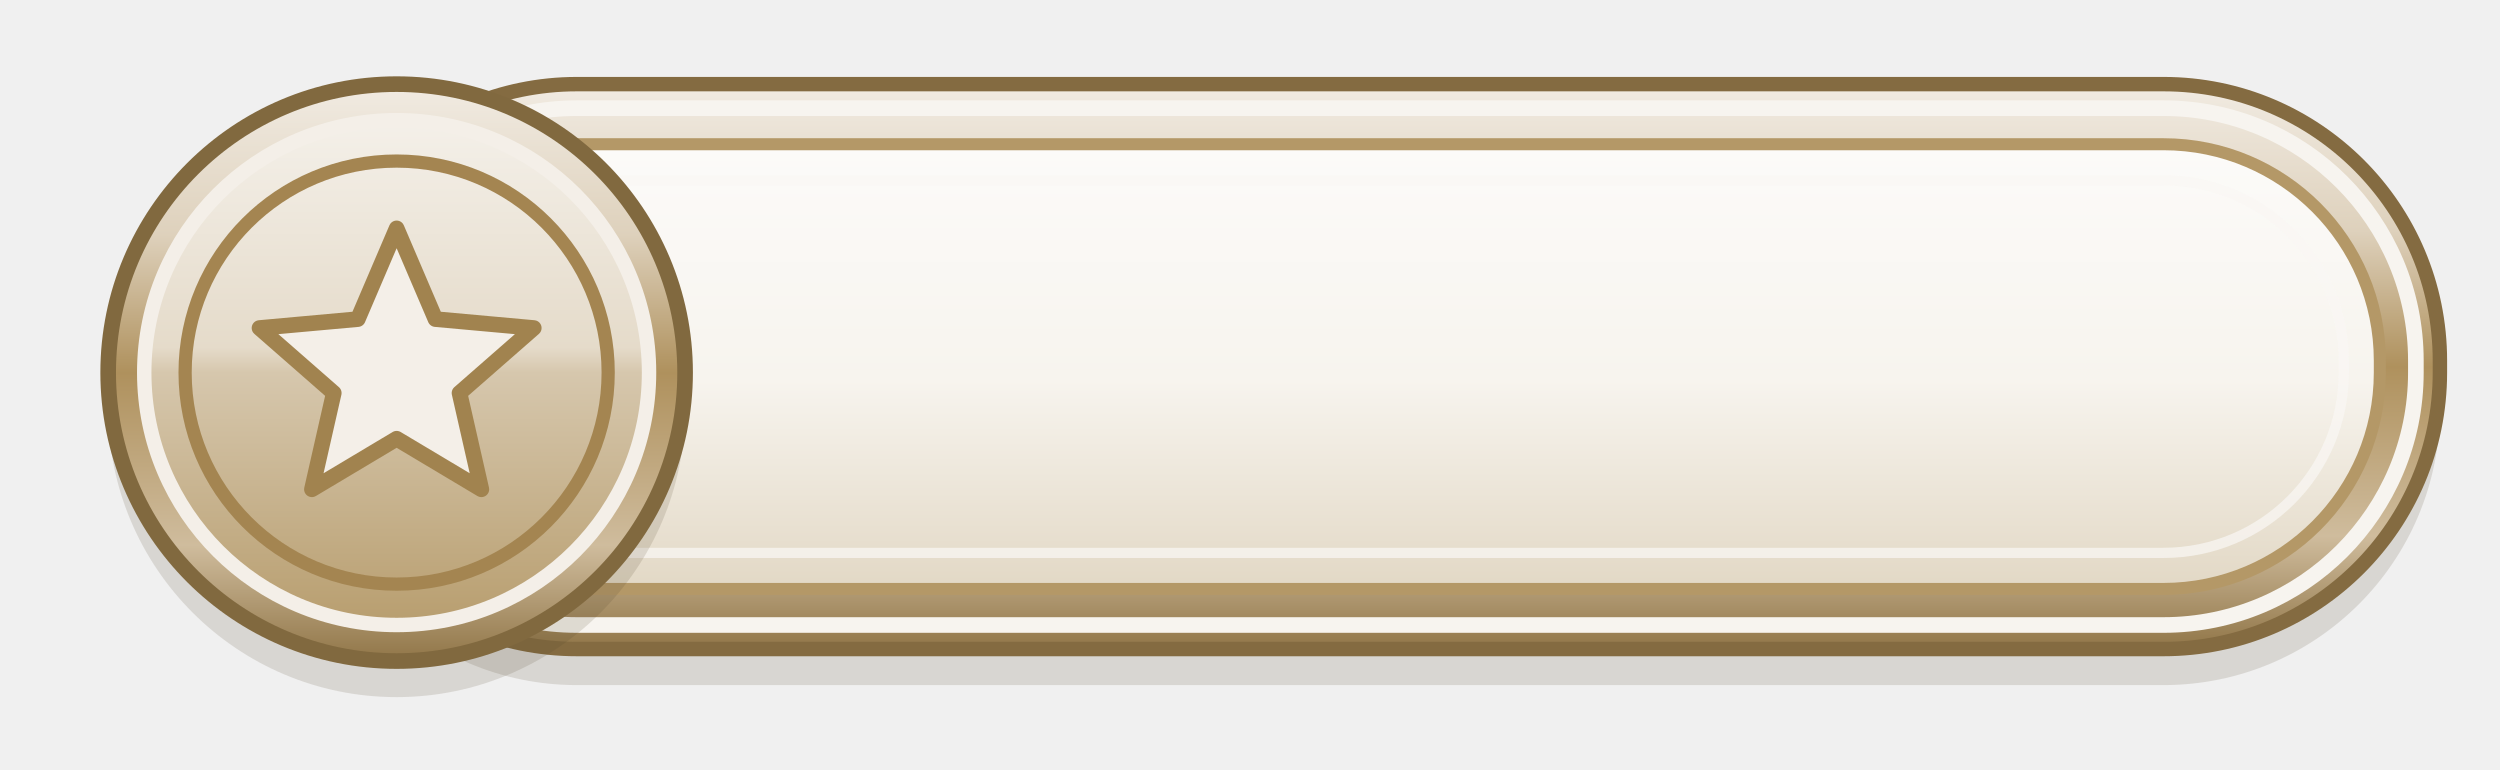
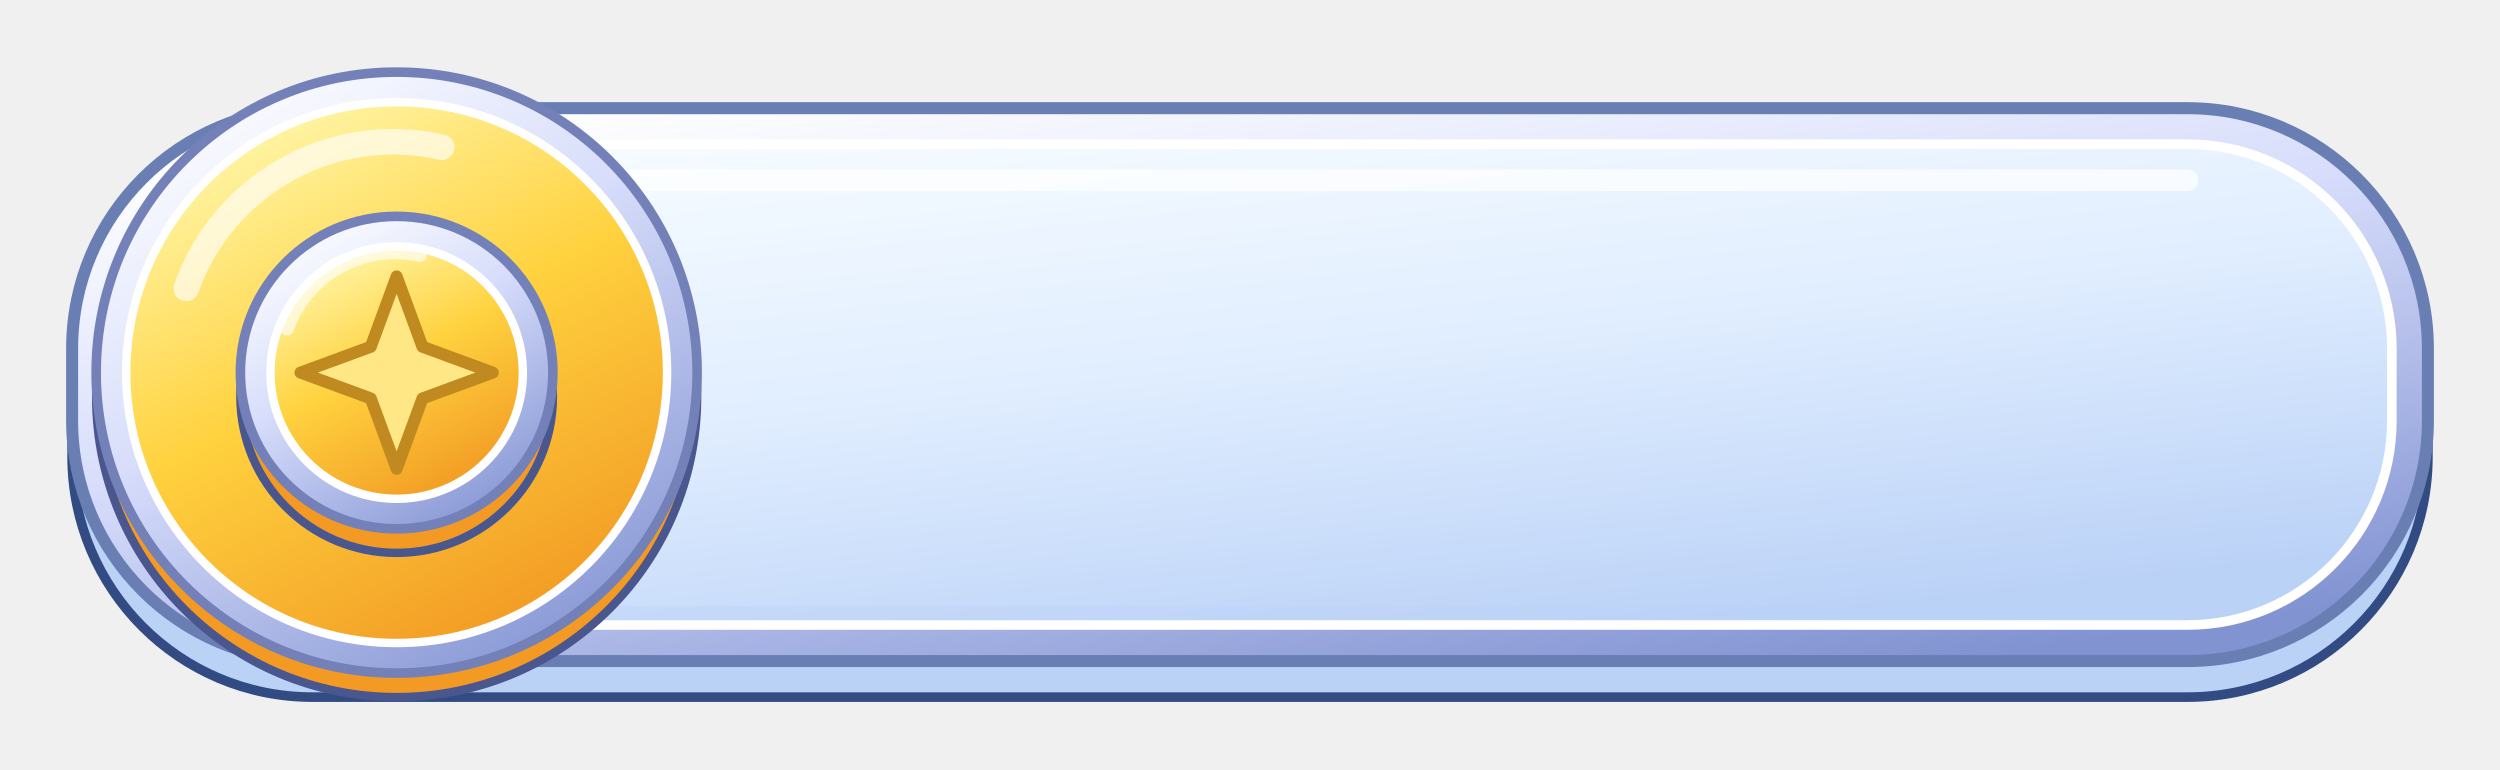
<svg xmlns="http://www.w3.org/2000/svg" width="208" height="64" viewBox="0 0 208 64" role="img" aria-labelledby="currency_coin-title currency_coin-desc">
  <defs>
-     <linearGradient id="currency_coin-paper" x1="0" y1="0" x2="0" y2="1">
-       <stop offset="0%" stop-color="#fcfbf9" />
-       <stop offset="53%" stop-color="#f7f4ee" />
-       <stop offset="100%" stop-color="#e2d8c5" />
+     <linearGradient id="u-blue" x1=".18" y1="0" x2=".7" y2="1">
+       <stop stop-color="#C9F6FF" />
+       <stop offset=".48" stop-color="#5CB9FA" />
+       <stop offset="1" stop-color="#426DD2" />
+     </linearGradient>
+     <linearGradient id="u-violet" x1=".18" y1="0" x2=".7" y2="1">
+       <stop stop-color="#F0BEFF" />
+       <stop offset=".48" stop-color="#B378F3" />
+       <stop offset="1" stop-color="#7750D5" />
+     </linearGradient>
+     <linearGradient id="u-gold" x1=".18" y1="0" x2=".7" y2="1">
+       <stop stop-color="#FFFAB4" />
+       <stop offset=".48" stop-color="#FFD23F" />
+       <stop offset="1" stop-color="#F29A23" />
+     </linearGradient>
+     <linearGradient id="u-lime" x1=".18" y1="0" x2=".7" y2="1">
+       <stop stop-color="#E6FF9D" />
+       <stop offset=".48" stop-color="#A0EE28" />
+       <stop offset="1" stop-color="#4DB51B" />
+     </linearGradient>
+     <linearGradient id="u-red" x1=".18" y1="0" x2=".7" y2="1">
+       <stop stop-color="#FFC0CE" />
+       <stop offset=".48" stop-color="#FF6585" />
+       <stop offset="1" stop-color="#CE386A" />
+     </linearGradient>
+     <linearGradient id="u-cream" x1=".18" y1="0" x2=".7" y2="1">
+       <stop stop-color="#FFFFF5" />
+       <stop offset=".48" stop-color="#FFF1CF" />
+       <stop offset="1" stop-color="#F3DFAE" />
+     </linearGradient>
+     <linearGradient id="u-paper" x1=".18" y1="0" x2=".7" y2="1">
+       <stop stop-color="#F7FCFF" />
+       <stop offset=".48" stop-color="#E1EEFF" />
+       <stop offset="1" stop-color="#BBD2F7" />
+     </linearGradient>
+     <linearGradient id="u-silver" x1=".18" y1="0" x2=".7" y2="1">
+       <stop stop-color="#FFFFFF" />
+       <stop offset=".48" stop-color="#D9E8F7" />
+       <stop offset="1" stop-color="#95AFD4" />
+     </linearGradient>
+     <linearGradient id="u-bronze" x1=".18" y1="0" x2=".7" y2="1">
+       <stop stop-color="#FFE3AD" />
+       <stop offset=".48" stop-color="#F4B269" />
+       <stop offset="1" stop-color="#C77D4B" />
+     </linearGradient>
+     <linearGradient id="u-teal" x1=".18" y1="0" x2=".7" y2="1">
+       <stop stop-color="#C4FFF4" />
+       <stop offset=".48" stop-color="#56DCD4" />
+       <stop offset="1" stop-color="#269CAB" />
+     </linearGradient>
+     <linearGradient id="u-dark" x1=".18" y1="0" x2=".7" y2="1">
+       <stop stop-color="#7389E0" />
+       <stop offset=".48" stop-color="#4D54B7" />
+       <stop offset="1" stop-color="#323888" />
+     </linearGradient>
+     <linearGradient id="u-disabled" x1=".18" y1="0" x2=".7" y2="1">
+       <stop stop-color="#F4EFE8" />
+       <stop offset=".48" stop-color="#DED6CA" />
+       <stop offset="1" stop-color="#B9AD9E" />
+     </linearGradient>
+     <linearGradient id="u-pink" x1=".18" y1="0" x2=".7" y2="1">
+       <stop stop-color="#FFE1F3" />
+       <stop offset=".48" stop-color="#FF9ECD" />
+       <stop offset="1" stop-color="#DA66AA" />
+     </linearGradient>
+     <linearGradient id="u-ink" x1=".18" y1="0" x2=".7" y2="1">
+       <stop stop-color="#697BA8" />
+       <stop offset=".48" stop-color="#43577E" />
+       <stop offset="1" stop-color="#334768" />
+     </linearGradient>
+     <linearGradient id="u-accent" x1=".18" y1="0" x2=".7" y2="1">
+       <stop stop-color="#C9F6FF" />
+       <stop offset=".48" stop-color="#5CB9FA" />
+       <stop offset="1" stop-color="#426DD2" />
+     </linearGradient>
+     <linearGradient id="u-gloss" x1="0" y1="0" x2="0" y2="1">
+       <stop stop-color="#FFFFFF" stop-opacity=".63" />
+       <stop offset="1" stop-color="#FFFFFF" stop-opacity="0" />
+     </linearGradient>
+     <linearGradient id="u-rim" x1=".2" y1="0" x2=".8" y2="1">
+       <stop stop-color="#FFFFFF" />
+       <stop offset=".42" stop-color="#D7DDFB" />
+       <stop offset="1" stop-color="#8293D2" />
+     </linearGradient>
+     <linearGradient id="currency_coin-danger" x1="0" y1="0" x2="0" y2="1">
+       <stop offset="0" stop-color="#FFC0CE" />
+       <stop offset=".48" stop-color="#FF6585" />
+       <stop offset="1" stop-color="#CE386A" />
+     </linearGradient>
+     <linearGradient id="currency_coin-dark" x1="0" y1="0" x2="0" y2="1">
+       <stop offset="0" stop-color="#7389E0" />
+       <stop offset=".48" stop-color="#4D54B7" />
+       <stop offset="1" stop-color="#323888" />
+     </linearGradient>
+     <linearGradient id="currency_coin-disabled" x1="0" y1="0" x2="0" y2="1">
+       <stop offset="0" stop-color="#F4EFE8" />
+       <stop offset=".48" stop-color="#DED6CA" />
+       <stop offset="1" stop-color="#B9AD9E" />
+     </linearGradient>
+     <linearGradient id="currency_coin-edge" x1="0" y1="0" x2="0" y2="1">
+       <stop offset="0" stop-color="#697BA8" />
+       <stop offset=".48" stop-color="#43577E" />
+       <stop offset="1" stop-color="#334768" />
+     </linearGradient>
+     <linearGradient id="currency_coin-ghost" x1="0" y1="0" x2="0" y2="1">
+       <stop offset="0" stop-color="#F7FCFF" />
+       <stop offset=".48" stop-color="#E1EEFF" />
+       <stop offset="1" stop-color="#BBD2F7" />
    </linearGradient>
    <linearGradient id="currency_coin-gold" x1="0" y1="0" x2="0" y2="1">
-       <stop offset="0%" stop-color="#f4f0e9" />
-       <stop offset="45%" stop-color="#e5dbca" />
-       <stop offset="50%" stop-color="#d6c7ad" />
-       <stop offset="100%" stop-color="#b89e6f" />
+       <stop offset="0" stop-color="#FFFAB4" />
+       <stop offset=".48" stop-color="#FFD23F" />
+       <stop offset="1" stop-color="#F29A23" />
    </linearGradient>
    <linearGradient id="currency_coin-goldHover" x1="0" y1="0" x2="0" y2="1">
-       <stop offset="0%" stop-color="#f9f7f3" />
-       <stop offset="45%" stop-color="#eee7dc" />
-       <stop offset="50%" stop-color="#e1d5c1" />
-       <stop offset="100%" stop-color="#c6b18c" />
+       <stop offset="0" stop-color="#FFFAB4" />
+       <stop offset=".48" stop-color="#FFD23F" />
+       <stop offset="1" stop-color="#F29A23" />
    </linearGradient>
    <linearGradient id="currency_coin-goldPressed" x1="0" y1="0" x2="0" y2="1">
-       <stop offset="0%" stop-color="#ae905b" />
-       <stop offset="20%" stop-color="#c7b28e" />
-       <stop offset="100%" stop-color="#eae2d5" />
+       <stop offset="0" stop-color="#FFFAB4" />
+       <stop offset=".48" stop-color="#FFD23F" />
+       <stop offset="1" stop-color="#F29A23" />
+     </linearGradient>
+     <linearGradient id="currency_coin-green" x1="0" y1="0" x2="0" y2="1">
+       <stop offset="0" stop-color="#E6FF9D" />
+       <stop offset=".48" stop-color="#A0EE28" />
+       <stop offset="1" stop-color="#4DB51B" />
+     </linearGradient>
+     <linearGradient id="currency_coin-paper" x1="0" y1="0" x2="0" y2="1">
+       <stop offset="0" stop-color="#F7FCFF" />
+       <stop offset=".48" stop-color="#E1EEFF" />
+       <stop offset="1" stop-color="#BBD2F7" />
    </linearGradient>
    <linearGradient id="currency_coin-plum" x1="0" y1="0" x2="0" y2="1">
-       <stop offset="0%" stop-color="#8b7145" />
-       <stop offset="45%" stop-color="#695634" />
-       <stop offset="50%" stop-color="#5a492c" />
-       <stop offset="100%" stop-color="#3d311e" />
+       <stop offset="0" stop-color="#F0BEFF" />
+       <stop offset=".48" stop-color="#B378F3" />
+       <stop offset="1" stop-color="#7750D5" />
    </linearGradient>
    <linearGradient id="currency_coin-plumHover" x1="0" y1="0" x2="0" y2="1">
-       <stop offset="0%" stop-color="#a88953" />
-       <stop offset="45%" stop-color="#80683f" />
-       <stop offset="50%" stop-color="#715c38" />
-       <stop offset="100%" stop-color="#4a3c24" />
+       <stop offset="0" stop-color="#F0BEFF" />
+       <stop offset=".48" stop-color="#B378F3" />
+       <stop offset="1" stop-color="#7750D5" />
    </linearGradient>
    <linearGradient id="currency_coin-plumPressed" x1="0" y1="0" x2="0" y2="1">
-       <stop offset="0%" stop-color="#352b1a" />
-       <stop offset="35%" stop-color="#514228" />
-       <stop offset="100%" stop-color="#7f673f" />
-     </linearGradient>
-     <linearGradient id="currency_coin-dark" x1="0" y1="0" x2="0" y2="1">
-       <stop offset="0%" stop-color="#453822" />
-       <stop offset="100%" stop-color="#2e2517" />
-     </linearGradient>
-     <linearGradient id="currency_coin-edge" x1="0" y1="0" x2="0" y2="1">
-       <stop offset="0%" stop-color="#f1ebe2" />
-       <stop offset="26%" stop-color="#ded1bc" />
-       <stop offset="50%" stop-color="#af915d" />
-       <stop offset="80%" stop-color="#cfbc9d" />
-       <stop offset="100%" stop-color="#917648" />
+       <stop offset="0" stop-color="#F0BEFF" />
+       <stop offset=".48" stop-color="#B378F3" />
+       <stop offset="1" stop-color="#7750D5" />
    </linearGradient>
    <linearGradient id="currency_coin-teal" x1="0" y1="0" x2="0" y2="1">
-       <stop offset="0%" stop-color="#ede6da" />
-       <stop offset="40%" stop-color="#c9b491" />
-       <stop offset="100%" stop-color="#846b41" />
-     </linearGradient>
-     <linearGradient id="currency_coin-green" x1="0" y1="0" x2="0" y2="1">
-       <stop offset="0%" stop-color="#ded1bb" />
-       <stop offset="40%" stop-color="#b69b6b" />
-       <stop offset="100%" stop-color="#7c653d" />
-     </linearGradient>
-     <linearGradient id="currency_coin-danger" x1="0" y1="0" x2="0" y2="1">
-       <stop offset="0%" stop-color="#b59969" />
-       <stop offset="40%" stop-color="#8f7547" />
-       <stop offset="100%" stop-color="#614f30" />
-     </linearGradient>
-     <linearGradient id="currency_coin-disabled" x1="0" y1="0" x2="0" y2="1">
-       <stop offset="0%" stop-color="#e5dbca" />
-       <stop offset="100%" stop-color="#c9b592" />
-     </linearGradient>
-     <linearGradient id="currency_coin-ghost" x1="0" y1="0" x2="0" y2="1">
-       <stop offset="0%" stop-color="#fdfcfa" />
-       <stop offset="100%" stop-color="#efe9de" />
+       <stop offset="0" stop-color="#C4FFF4" />
+       <stop offset=".48" stop-color="#56DCD4" />
+       <stop offset="1" stop-color="#269CAB" />
    </linearGradient>
  </defs>
-   <rect x="25" y="10" width="178" height="47" rx="23" fill="#514228" stroke="none" stroke-width="1" opacity="0.15" />
-   <rect x="25" y="7" width="178" height="47" rx="23" fill="url(#currency_coin-edge)" stroke="#846b41" stroke-width="1.2" />
-   <rect x="27" y="9" width="174" height="43" rx="21" fill="none" stroke="#f7f4ef" stroke-width="1.3" />
-   <rect x="30" y="12" width="168" height="37" rx="18" fill="url(#currency_coin-paper)" stroke="#b49867" stroke-width="1" />
-   <rect x="33" y="15" width="162" height="31" rx="15" fill="none" stroke="#f9f7f4" stroke-width="0.85" opacity="0.72" />
-   <circle cx="33" cy="34" r="24" fill="#514228" opacity=".15" />
-   <circle cx="33" cy="31" r="24" fill="url(#currency_coin-edge)" stroke="#81693f" stroke-width="1.3" />
-   <circle cx="33" cy="31" r="21" fill="url(#currency_coin-gold)" stroke="#f4efe8" stroke-width="1.2" />
-   <circle cx="33" cy="31" r="17.6" fill="none" stroke="#a48551" stroke-width="1.1" />
-   <polygon points="33.00,19.00 36.23,26.55 44.41,27.29 38.23,32.70 40.05,40.71 33.00,36.50 25.95,40.71 27.77,32.70 21.59,27.29 29.77,26.55" fill="#f4efe8" stroke="#a1834f" stroke-width="1.3" stroke-linejoin="round" />
+   <g stroke-linejoin="round" stroke-linecap="round">
+     <rect x="6" y="12" width="196" height="46" rx="20" fill="#BBD2F7" stroke="#324B83" stroke-width="0.8" />
+     <rect x="6" y="9" width="196" height="46" rx="20" fill="url(#u-rim)" stroke="#697FB4" stroke-width="1" />
+     <rect x="9" y="12" width="190" height="40" rx="17" fill="url(#u-paper)" stroke="#FFFFFF" stroke-width="0.8" />
+     <path d="M12 29 Q12 15 26 15 H182" fill="none" stroke="#FFFFFF" stroke-width="1.8" opacity=".7" stroke-linecap="round" />
+     <path d="M26 51 H182" fill="none" stroke="#BBD2F7" stroke-width="1.2" opacity=".35" stroke-linecap="round" />
+     <circle cx="33" cy="33" r="25" fill="#F29A23" stroke="#4A568E" stroke-width="0.7" />
+     <circle cx="33" cy="31" r="25" fill="url(#u-rim)" stroke="#7381B8" stroke-width="0.8" />
+     <circle cx="33" cy="31" r="22.5" fill="url(#u-gold)" stroke="#FFFFFF" stroke-width="0.7" />
+     <path d="M15.5 24 A18.25 18.25 0 0 1 36.75 12.25" fill="none" stroke="#FFFFFF" stroke-width="2.125" stroke-linecap="round" opacity=".65" />
+     <g transform="translate(17 15) scale(1)">
+       <circle cx="16" cy="18" r="13" fill="#F29A23" stroke="#4A568E" stroke-width="0.7" />
+       <circle cx="16" cy="16" r="13" fill="url(#u-rim)" stroke="#7381B8" stroke-width="0.8" />
+       <circle cx="16" cy="16" r="10.5" fill="url(#u-gold)" stroke="#FFFFFF" stroke-width="0.7" />
+       <path d="M6.9 12.36 A9.49 9.49 0 0 1 17.95 6.25" fill="none" stroke="#FFFFFF" stroke-width="1.105" stroke-linecap="round" opacity=".65" />
+       <path d="M16 8 L18.15 13.85 L24 16 L18.15 18.15 L16 24 L13.85 18.15 L8 16 L13.85 13.85 Z" fill="#FFE786" stroke="#C08A21" stroke-width="1" stroke-linejoin="round" />
+     </g>
+   </g>
</svg>
